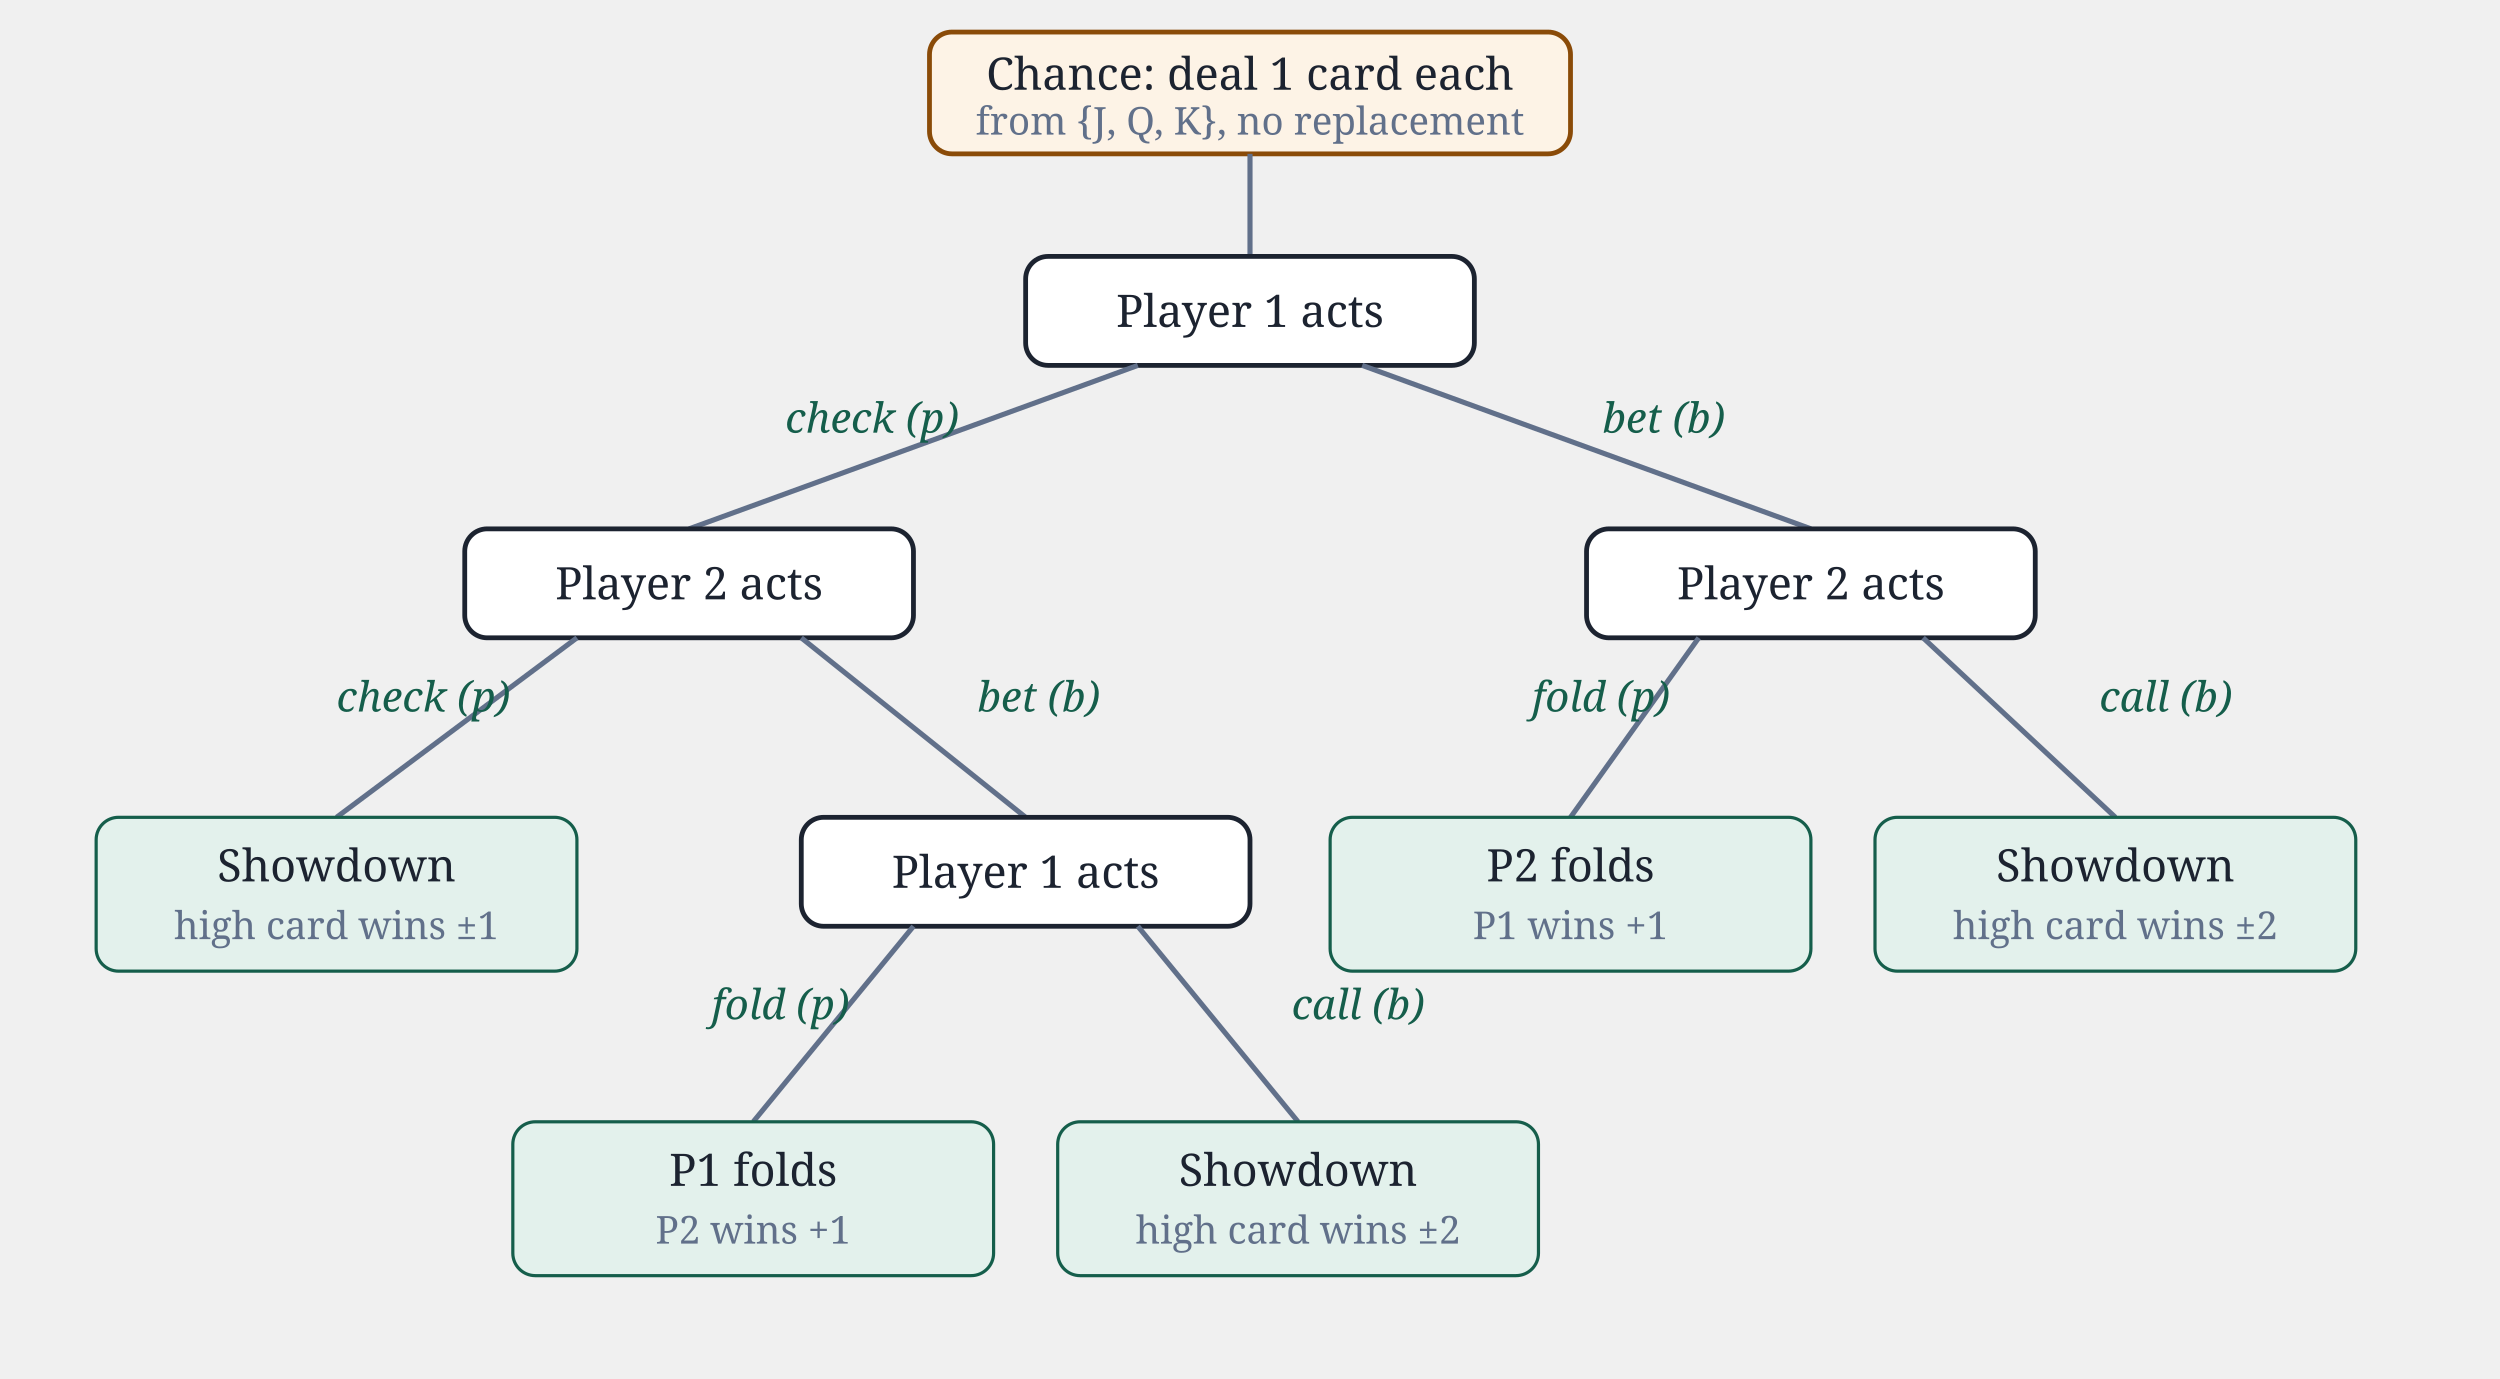
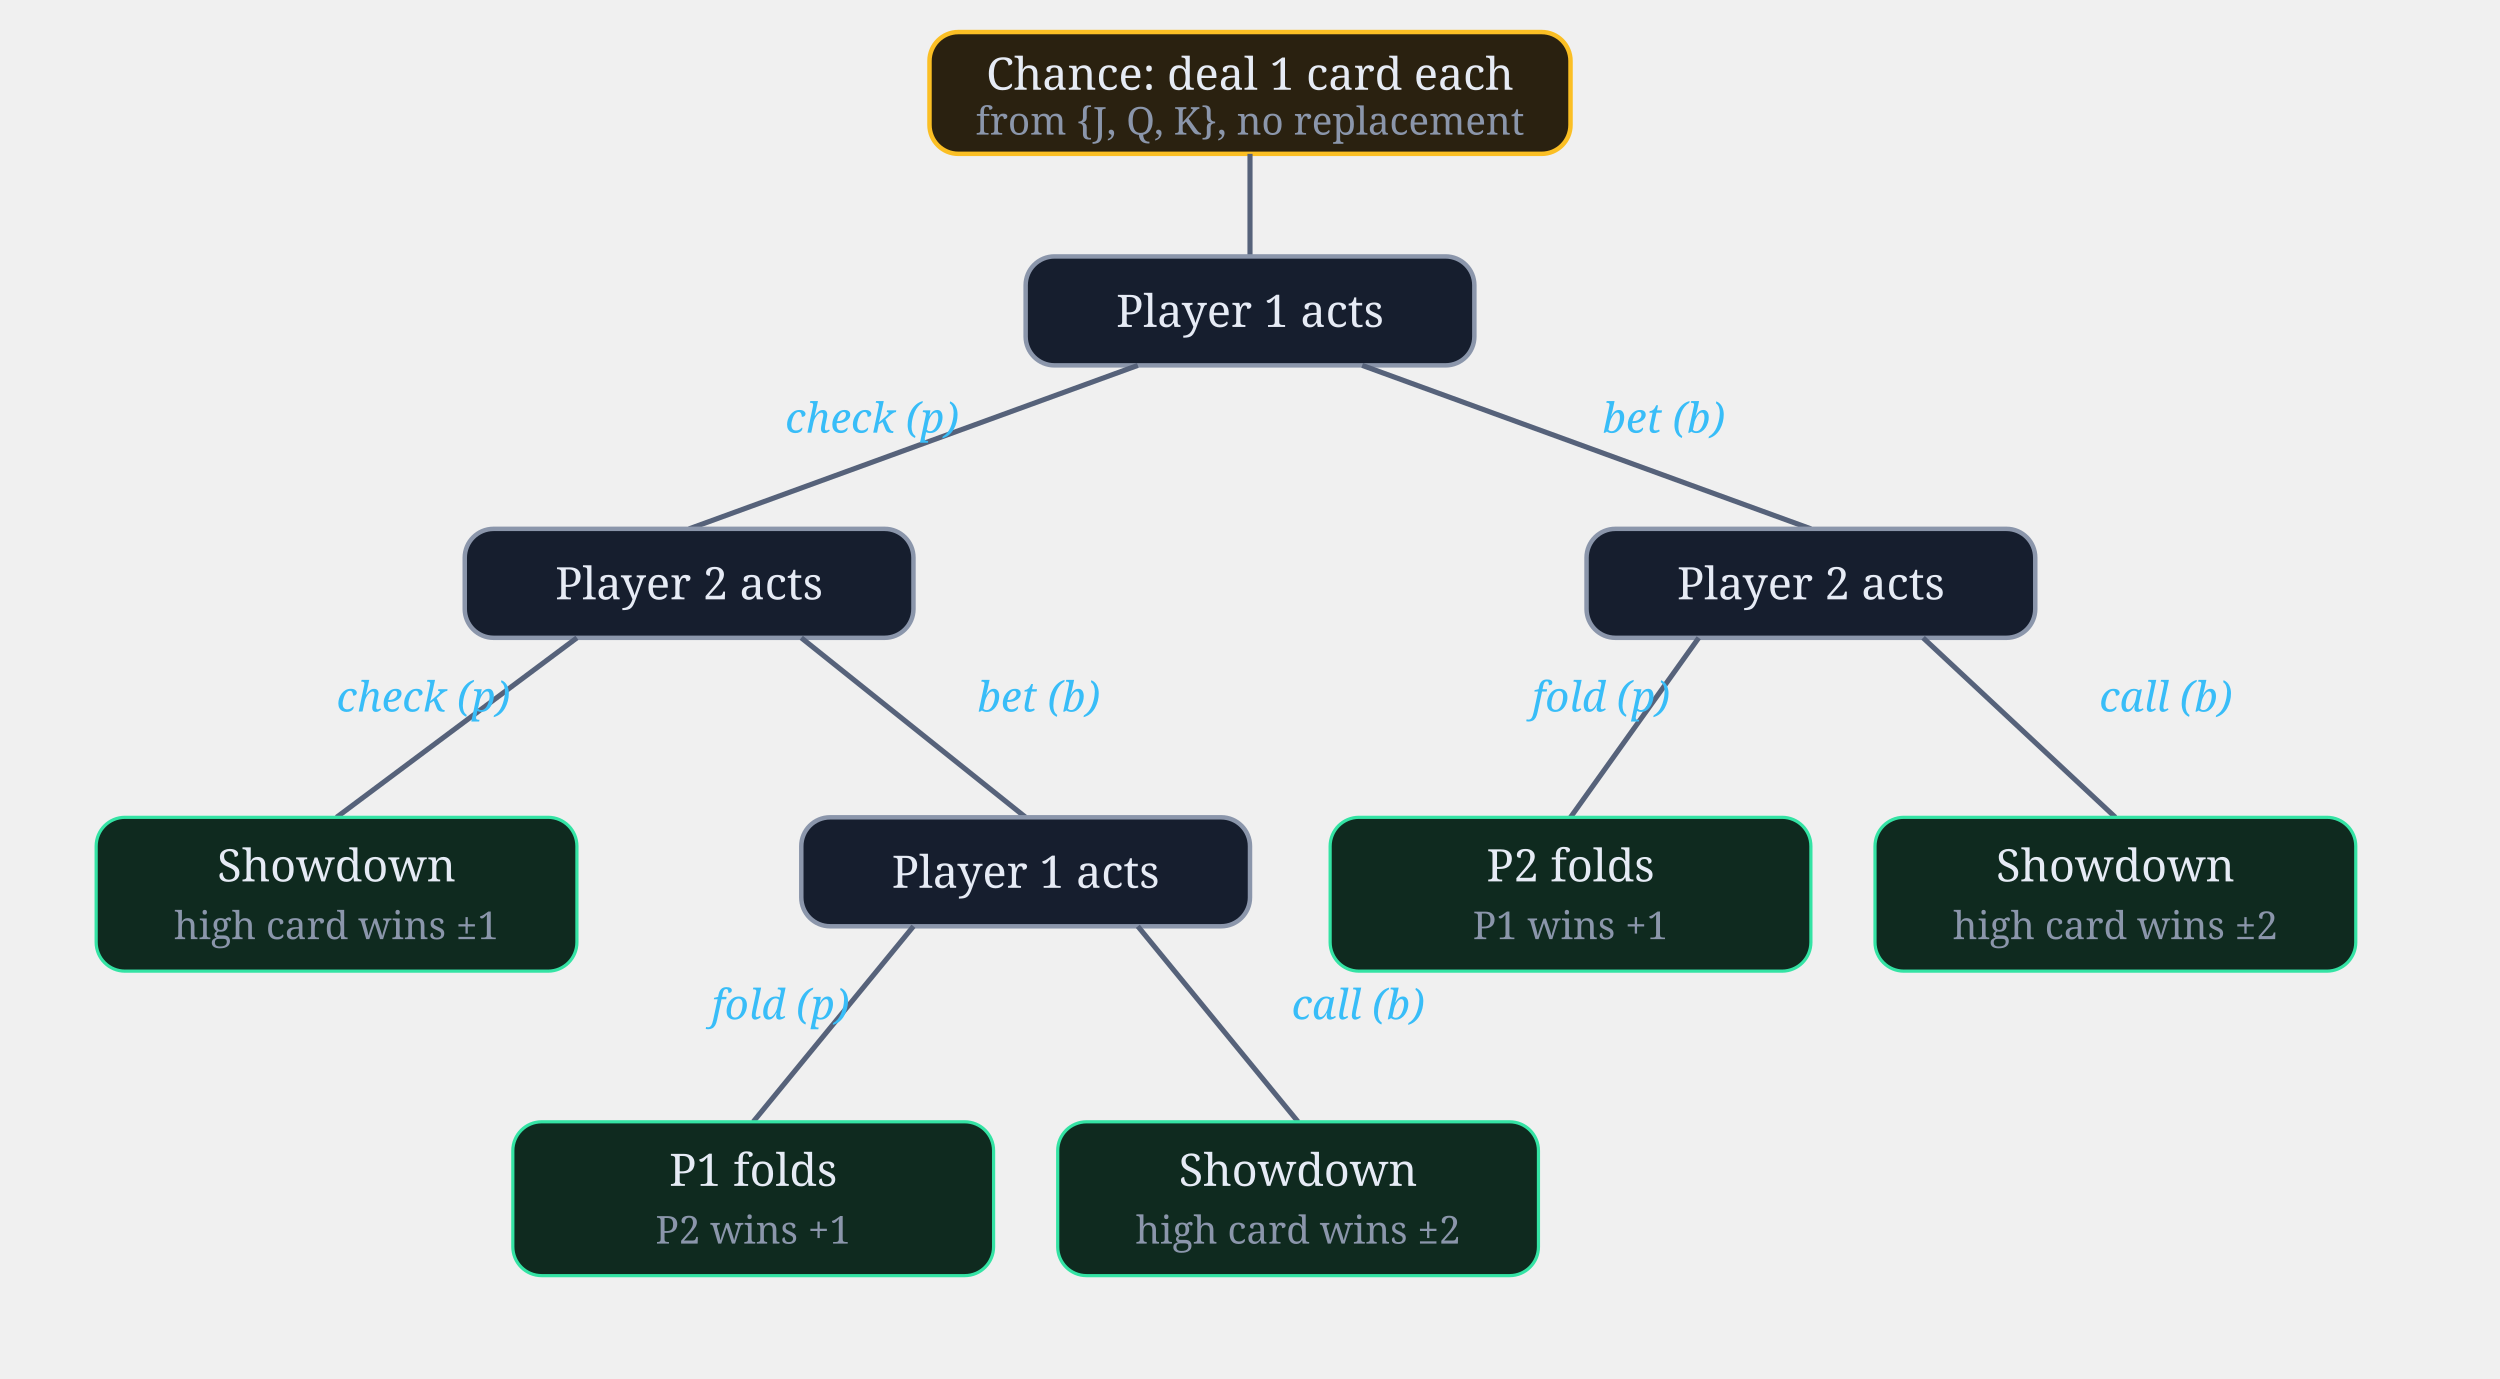
- <svg xmlns="http://www.w3.org/2000/svg" viewBox="0 0 780 430" font-family="Georgia, serif" font-size="14">
+ <svg xmlns="http://www.w3.org/2000/svg" viewBox="0 0 780 430" font-family="'Space Grotesk', Georgia, serif" font-size="14">
  <defs>
    <style>
-       .edge { stroke: #61708a; stroke-width: 1.6; fill: none; }
-       .elabel { fill: #155e4b; font-style: italic; font-size: 13px; }
-       .node { fill: #ffffff; stroke: #1c2330; stroke-width: 1.5; rx: 7; }
-       .chance { fill: #fdf3e6; stroke: #8a4b08; }
-       .leaf { fill: #e3f1ec; stroke: #155e4b; rx: 7; }
-       .ntext { fill: #1c2330; text-anchor: middle; }
-       .small { font-size: 12px; fill: #61708a; text-anchor: middle; }
+       .edge { stroke: #56627a; stroke-width: 1.6; fill: none; }
+       .elabel { fill: #38bdf8; font-style: italic; font-size: 13px; }
+       .node { fill: #161e2e; stroke: #8b96ab; stroke-width: 1.4; }
+       .chance { fill: #2a2110; stroke: #fbbf24; }
+       .leaf { fill: #0f2a1f; stroke: #34e3a4; }
+       .ntext { fill: #e6ebf5; text-anchor: middle; }
+       .small { font-size: 12px; fill: #8b96ab; text-anchor: middle; }
    </style>
  </defs>
-   <rect class="node chance" x="290" y="10" width="200" height="38" rx="7" />
+   <rect class="node chance" x="290" y="10" width="200" height="38" rx="9" />
  <text class="ntext" x="390" y="28">Chance: deal 1 card each</text>
  <text class="small" x="390" y="42">from {J, Q, K}, no replacement</text>
  <line class="edge" x1="390" y1="48" x2="390" y2="80" />
-   <rect class="node" x="320" y="80" width="140" height="34" rx="7" />
+   <rect class="node" x="320" y="80" width="140" height="34" rx="9" />
  <text class="ntext" x="390" y="102">Player 1 acts</text>
  <line class="edge" x1="355" y1="114" x2="215" y2="165" />
  <text class="elabel" x="245" y="135">check (p)</text>
  <line class="edge" x1="425" y1="114" x2="565" y2="165" />
  <text class="elabel" x="500" y="135">bet (b)</text>
-   <rect class="node" x="145" y="165" width="140" height="34" rx="7" />
+   <rect class="node" x="145" y="165" width="140" height="34" rx="9" />
  <text class="ntext" x="215" y="187">Player 2 acts</text>
-   <rect class="node" x="495" y="165" width="140" height="34" rx="7" />
+   <rect class="node" x="495" y="165" width="140" height="34" rx="9" />
  <text class="ntext" x="565" y="187">Player 2 acts</text>
  <line class="edge" x1="180" y1="199" x2="105" y2="255" />
  <text class="elabel" x="105" y="222">check (p)</text>
  <line class="edge" x1="250" y1="199" x2="320" y2="255" />
  <text class="elabel" x="305" y="222">bet (b)</text>
-   <rect class="leaf" x="30" y="255" width="150" height="48" rx="7" />
+   <rect class="leaf" x="30" y="255" width="150" height="48" rx="9" />
  <text class="ntext" x="105" y="275">Showdown</text>
  <text class="small" x="105" y="293">high card wins ±1</text>
-   <rect class="node" x="250" y="255" width="140" height="34" rx="7" />
+   <rect class="node" x="250" y="255" width="140" height="34" rx="9" />
  <text class="ntext" x="320" y="277">Player 1 acts</text>
  <line class="edge" x1="285" y1="289" x2="235" y2="350" />
  <text class="elabel" x="222" y="318">fold (p)</text>
  <line class="edge" x1="355" y1="289" x2="405" y2="350" />
  <text class="elabel" x="403" y="318">call (b)</text>
-   <rect class="leaf" x="160" y="350" width="150" height="48" rx="7" />
+   <rect class="leaf" x="160" y="350" width="150" height="48" rx="9" />
  <text class="ntext" x="235" y="370">P1 folds</text>
  <text class="small" x="235" y="388">P2 wins +1</text>
-   <rect class="leaf" x="330" y="350" width="150" height="48" rx="7" />
+   <rect class="leaf" x="330" y="350" width="150" height="48" rx="9" />
  <text class="ntext" x="405" y="370">Showdown</text>
  <text class="small" x="405" y="388">high card wins ±2</text>
  <line class="edge" x1="530" y1="199" x2="490" y2="255" />
  <text class="elabel" x="478" y="222">fold (p)</text>
  <line class="edge" x1="600" y1="199" x2="660" y2="255" />
  <text class="elabel" x="655" y="222">call (b)</text>
-   <rect class="leaf" x="415" y="255" width="150" height="48" rx="7" />
+   <rect class="leaf" x="415" y="255" width="150" height="48" rx="9" />
  <text class="ntext" x="490" y="275">P2 folds</text>
  <text class="small" x="490" y="293">P1 wins +1</text>
-   <rect class="leaf" x="585" y="255" width="150" height="48" rx="7" />
+   <rect class="leaf" x="585" y="255" width="150" height="48" rx="9" />
  <text class="ntext" x="660" y="275">Showdown</text>
  <text class="small" x="660" y="293">high card wins ±2</text>
</svg>
